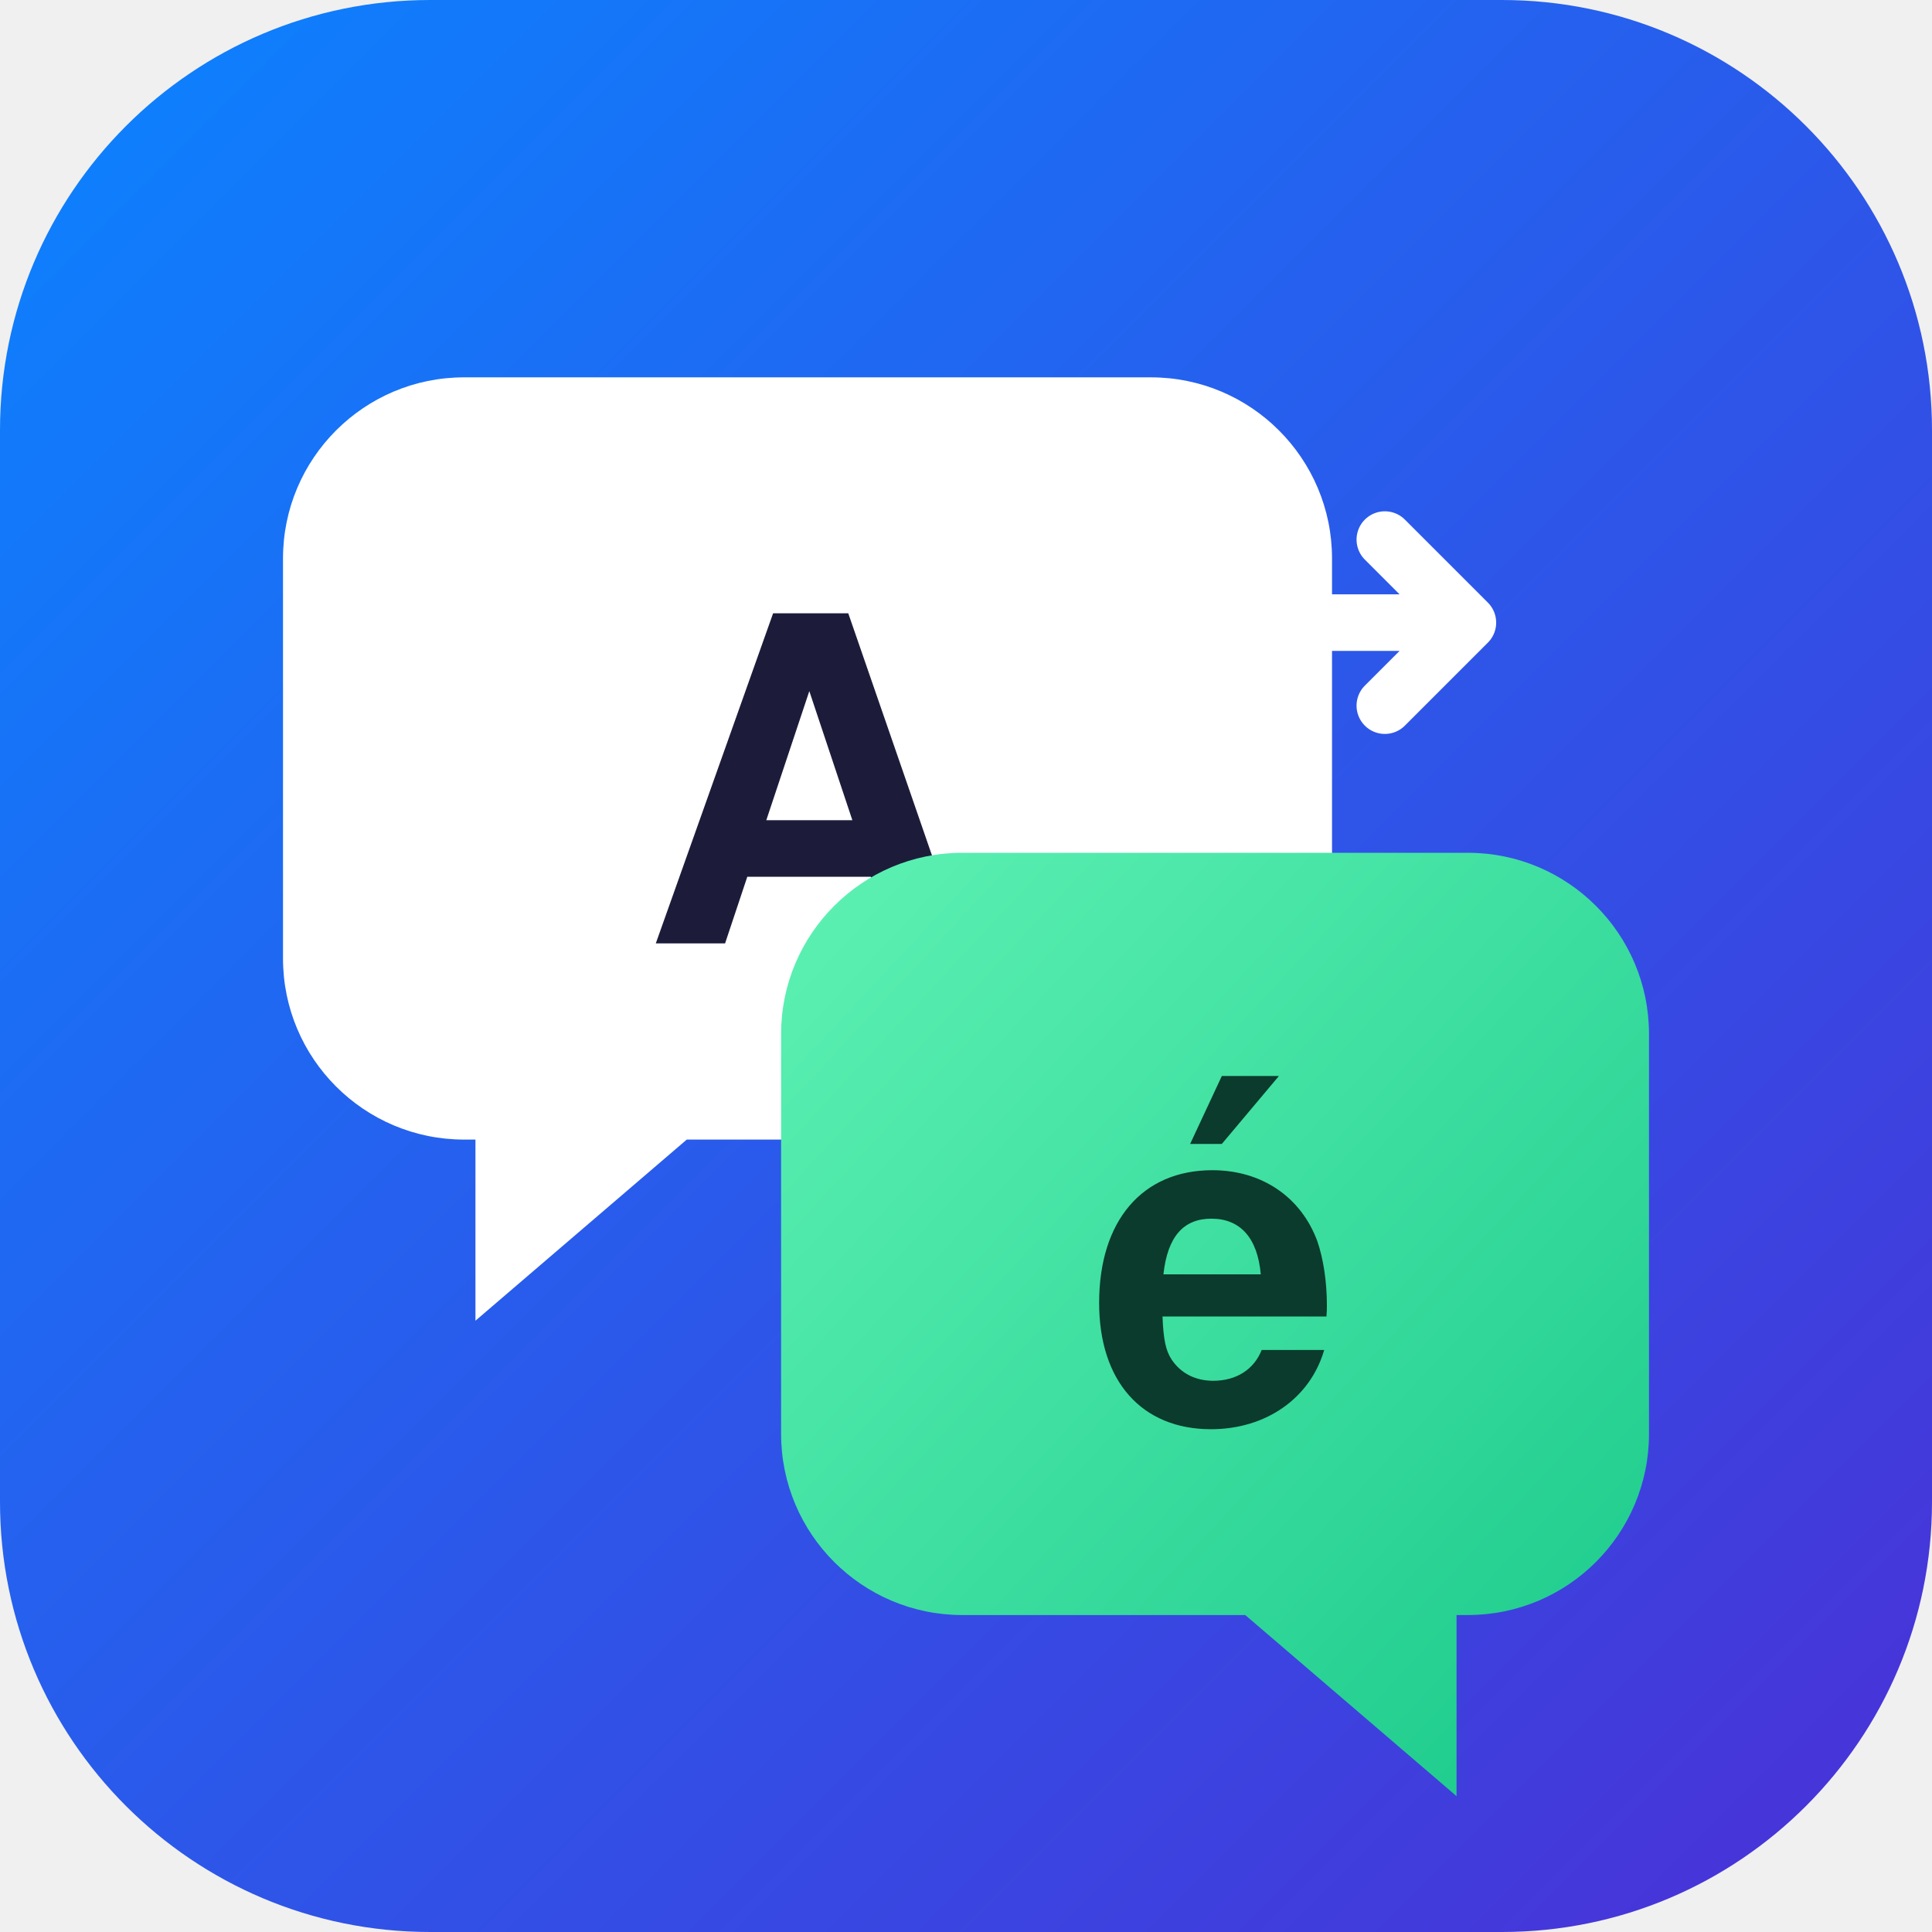
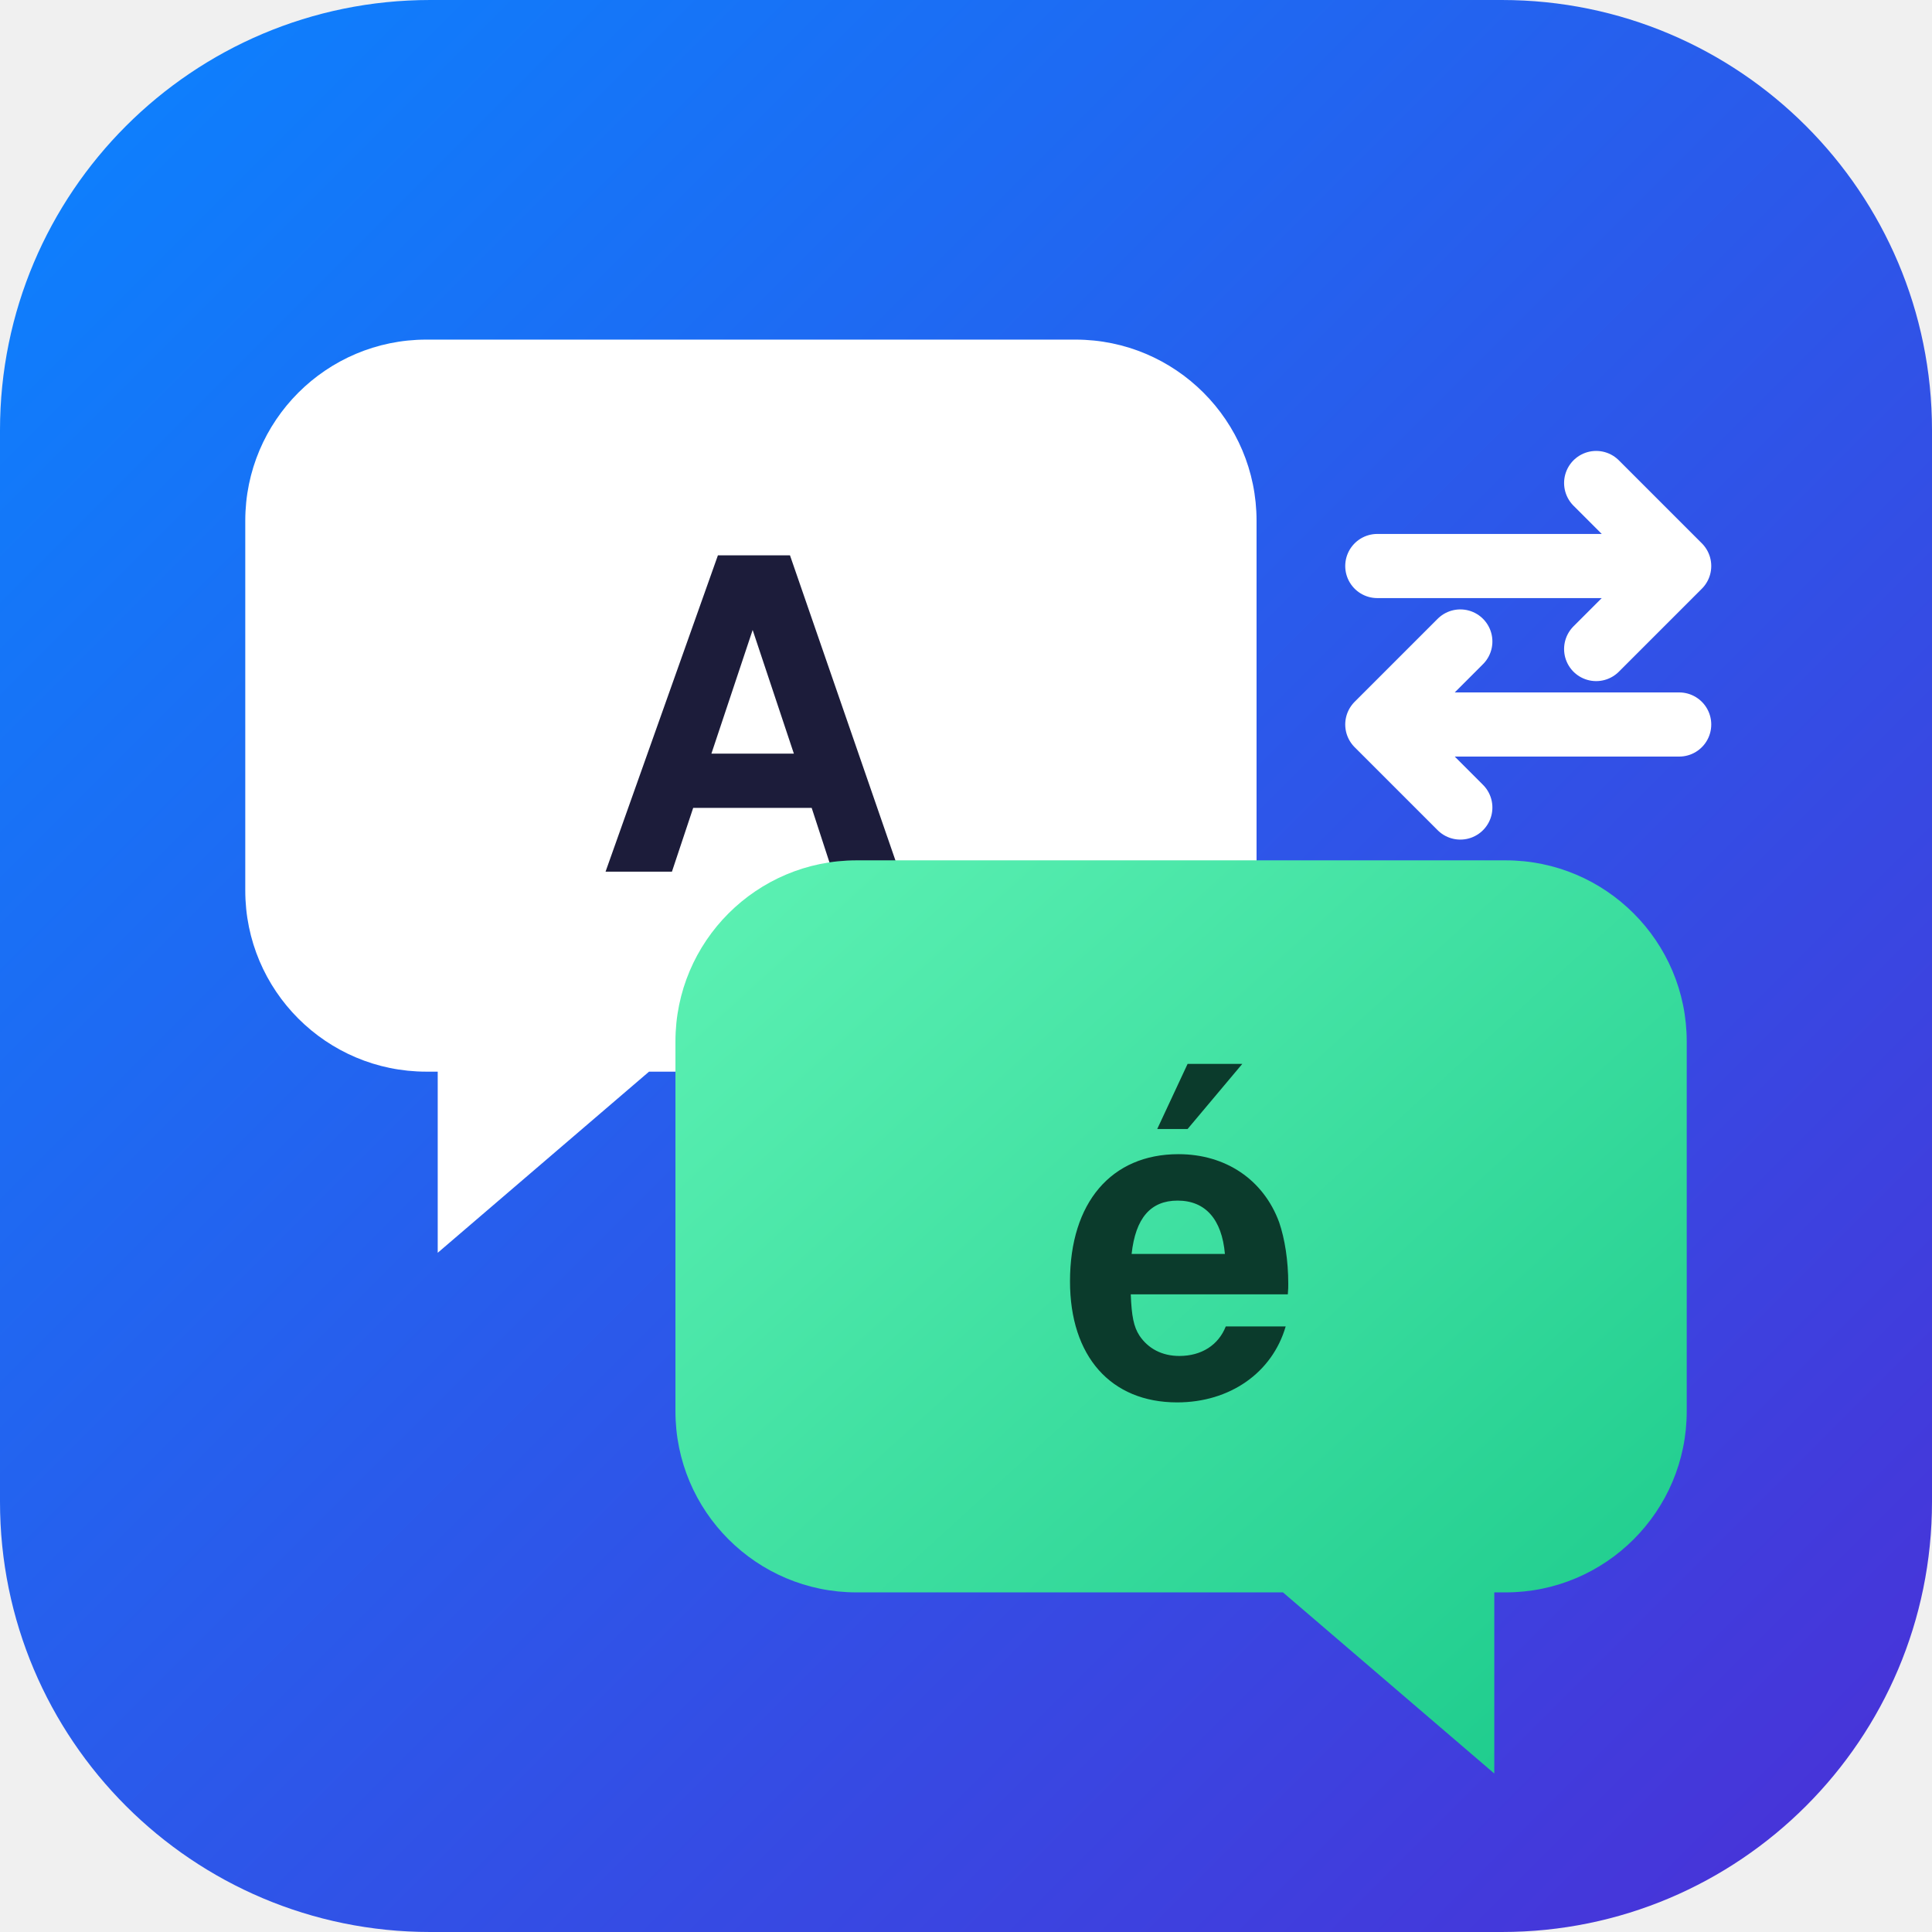
<svg xmlns="http://www.w3.org/2000/svg" viewBox="0 0 1024 1024" width="1024" height="1024">
  <defs>
    <linearGradient id="bg" x1="0" y1="0" x2="1" y2="1">
      <stop offset="0" stop-color="#0A84FF" />
      <stop offset="1" stop-color="#4B2FD6" />
    </linearGradient>
    <linearGradient id="mint" x1="0" y1="0" x2="1" y2="1">
      <stop offset="0" stop-color="#5EF2B4" />
      <stop offset="1" stop-color="#19C98A" />
    </linearGradient>
  </defs>
  <rect width="1024" height="1024" rx="228" fill="url(#bg)" />
-   <path d="M246 200h364c53 0 96 43 96 96v212c0 53-43 96-96 96H364l-112 96v-96h-6c-53 0-96-43-96-96V296c0-53 43-96 96-96z" fill="#fff" />
-   <text x="428" y="500" font-family="-apple-system, 'SF Pro Display', 'Helvetica Neue', Helvetica, Arial, sans-serif" font-size="240" font-weight="700" text-anchor="middle" fill="#1C1C3A">A</text>
-   <path d="M510 452h268c53 0 96 43 96 96v212c0 53-43 96-96 96h-6v96l-112-96H510c-53 0-96-43-96-96V548c0-53 43-96 96-96z" fill="url(#mint)" />
-   <text x="644" y="752" font-family="-apple-system, 'SF Pro Display', 'Helvetica Neue', Helvetica, Arial, sans-serif" font-size="240" font-weight="700" text-anchor="middle" fill="#0B3B2C">é</text>
-   <path d="M660 330h118M734 286l44 44-44 44" fill="none" stroke="#fff" stroke-width="30" stroke-linecap="round" stroke-linejoin="round" />
+   <path d="M226 180h344c53 0 96 43 96 96v196c0 53-43 96-96 96H344l-112 96v-96h-6c-53 0-96-43-96-96V276c0-53 43-96 96-96z" fill="#fff" />
+   <text x="398" y="462" font-family="-apple-system, 'SF Pro Display', 'Helvetica Neue', Helvetica, Arial, sans-serif" font-size="230" font-weight="700" text-anchor="middle" fill="#1C1C3A">A</text>
+   <path d="M454 456h344c53 0 96 43 96 96v196c0 53-43 96-96 96h-6v96l-112-96H454c-53 0-96-43-96-96V552c0-53 43-96 96-96z" fill="url(#mint)" />
+   <text x="626" y="738" font-family="-apple-system, 'SF Pro Display', 'Helvetica Neue', Helvetica, Arial, sans-serif" font-size="230" font-weight="700" text-anchor="middle" fill="#0B3B2C">é</text>
+   <g fill="none" stroke="#fff" stroke-width="34" stroke-linecap="round" stroke-linejoin="round">
+     <path d="M730 300h160M846 256l44 44-44 44" />
+     <path d="M890 384H730M774 340l-44 44 44 44" />
+   </g>
</svg>
